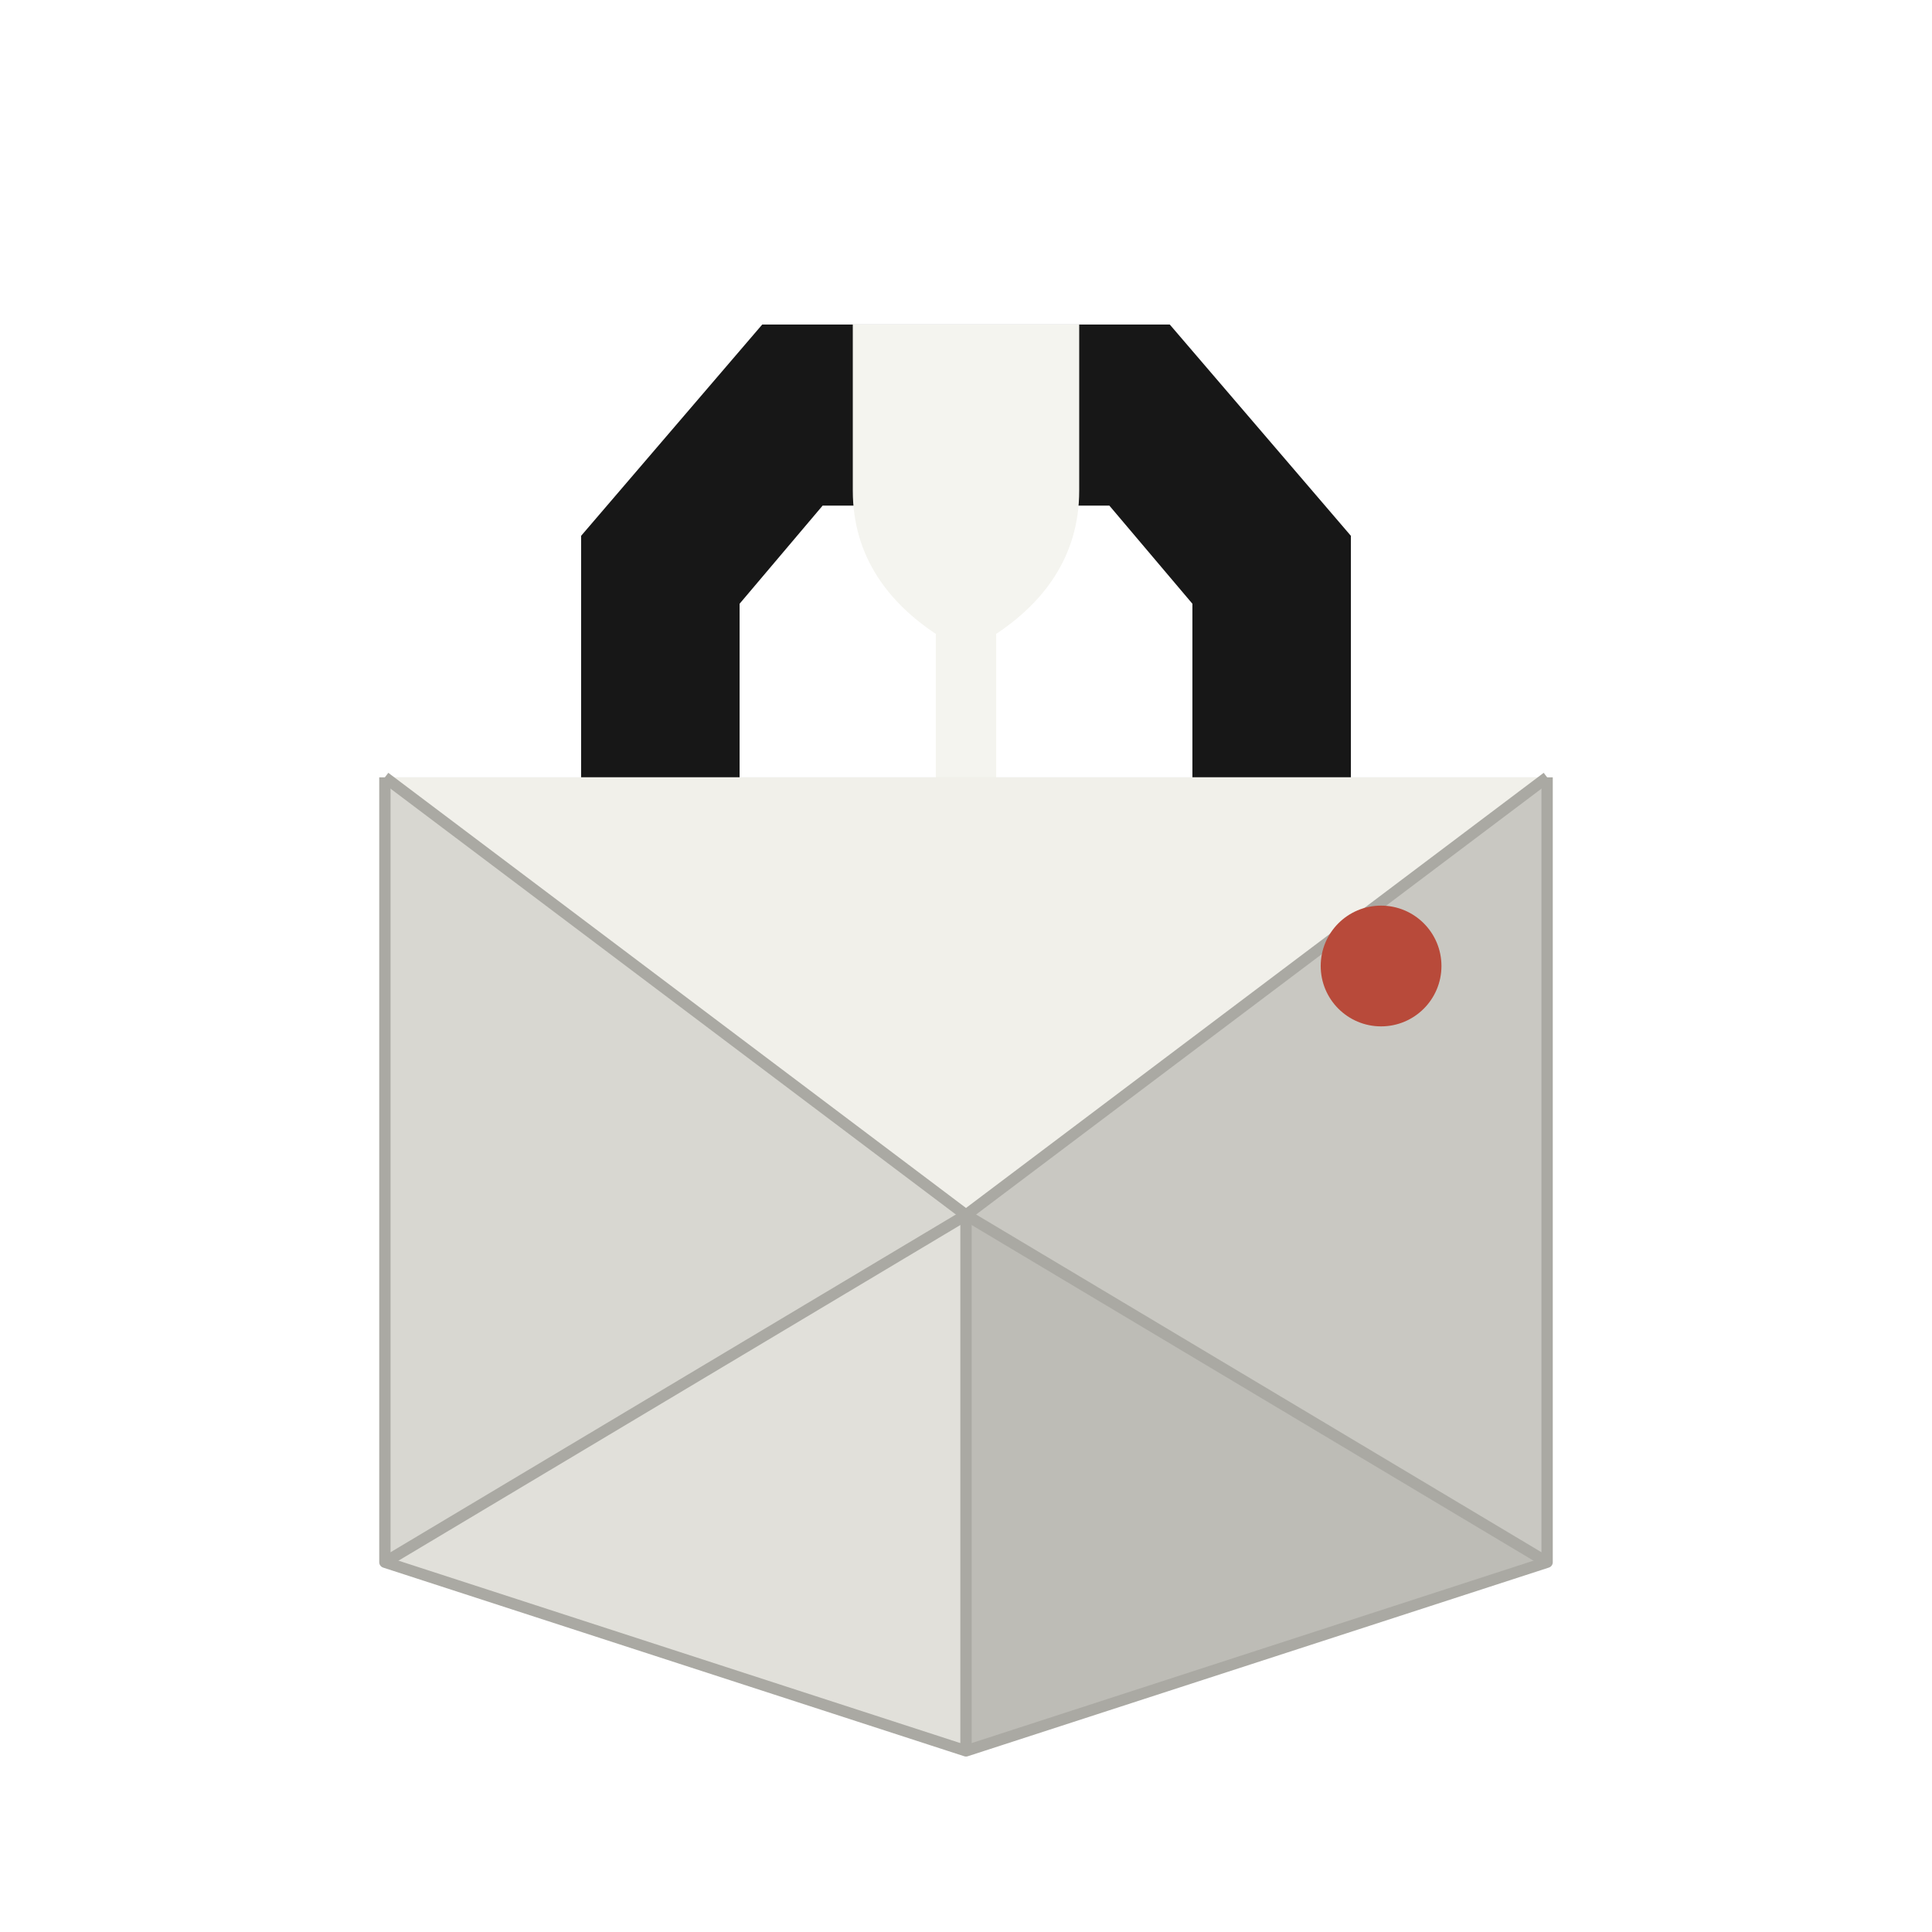
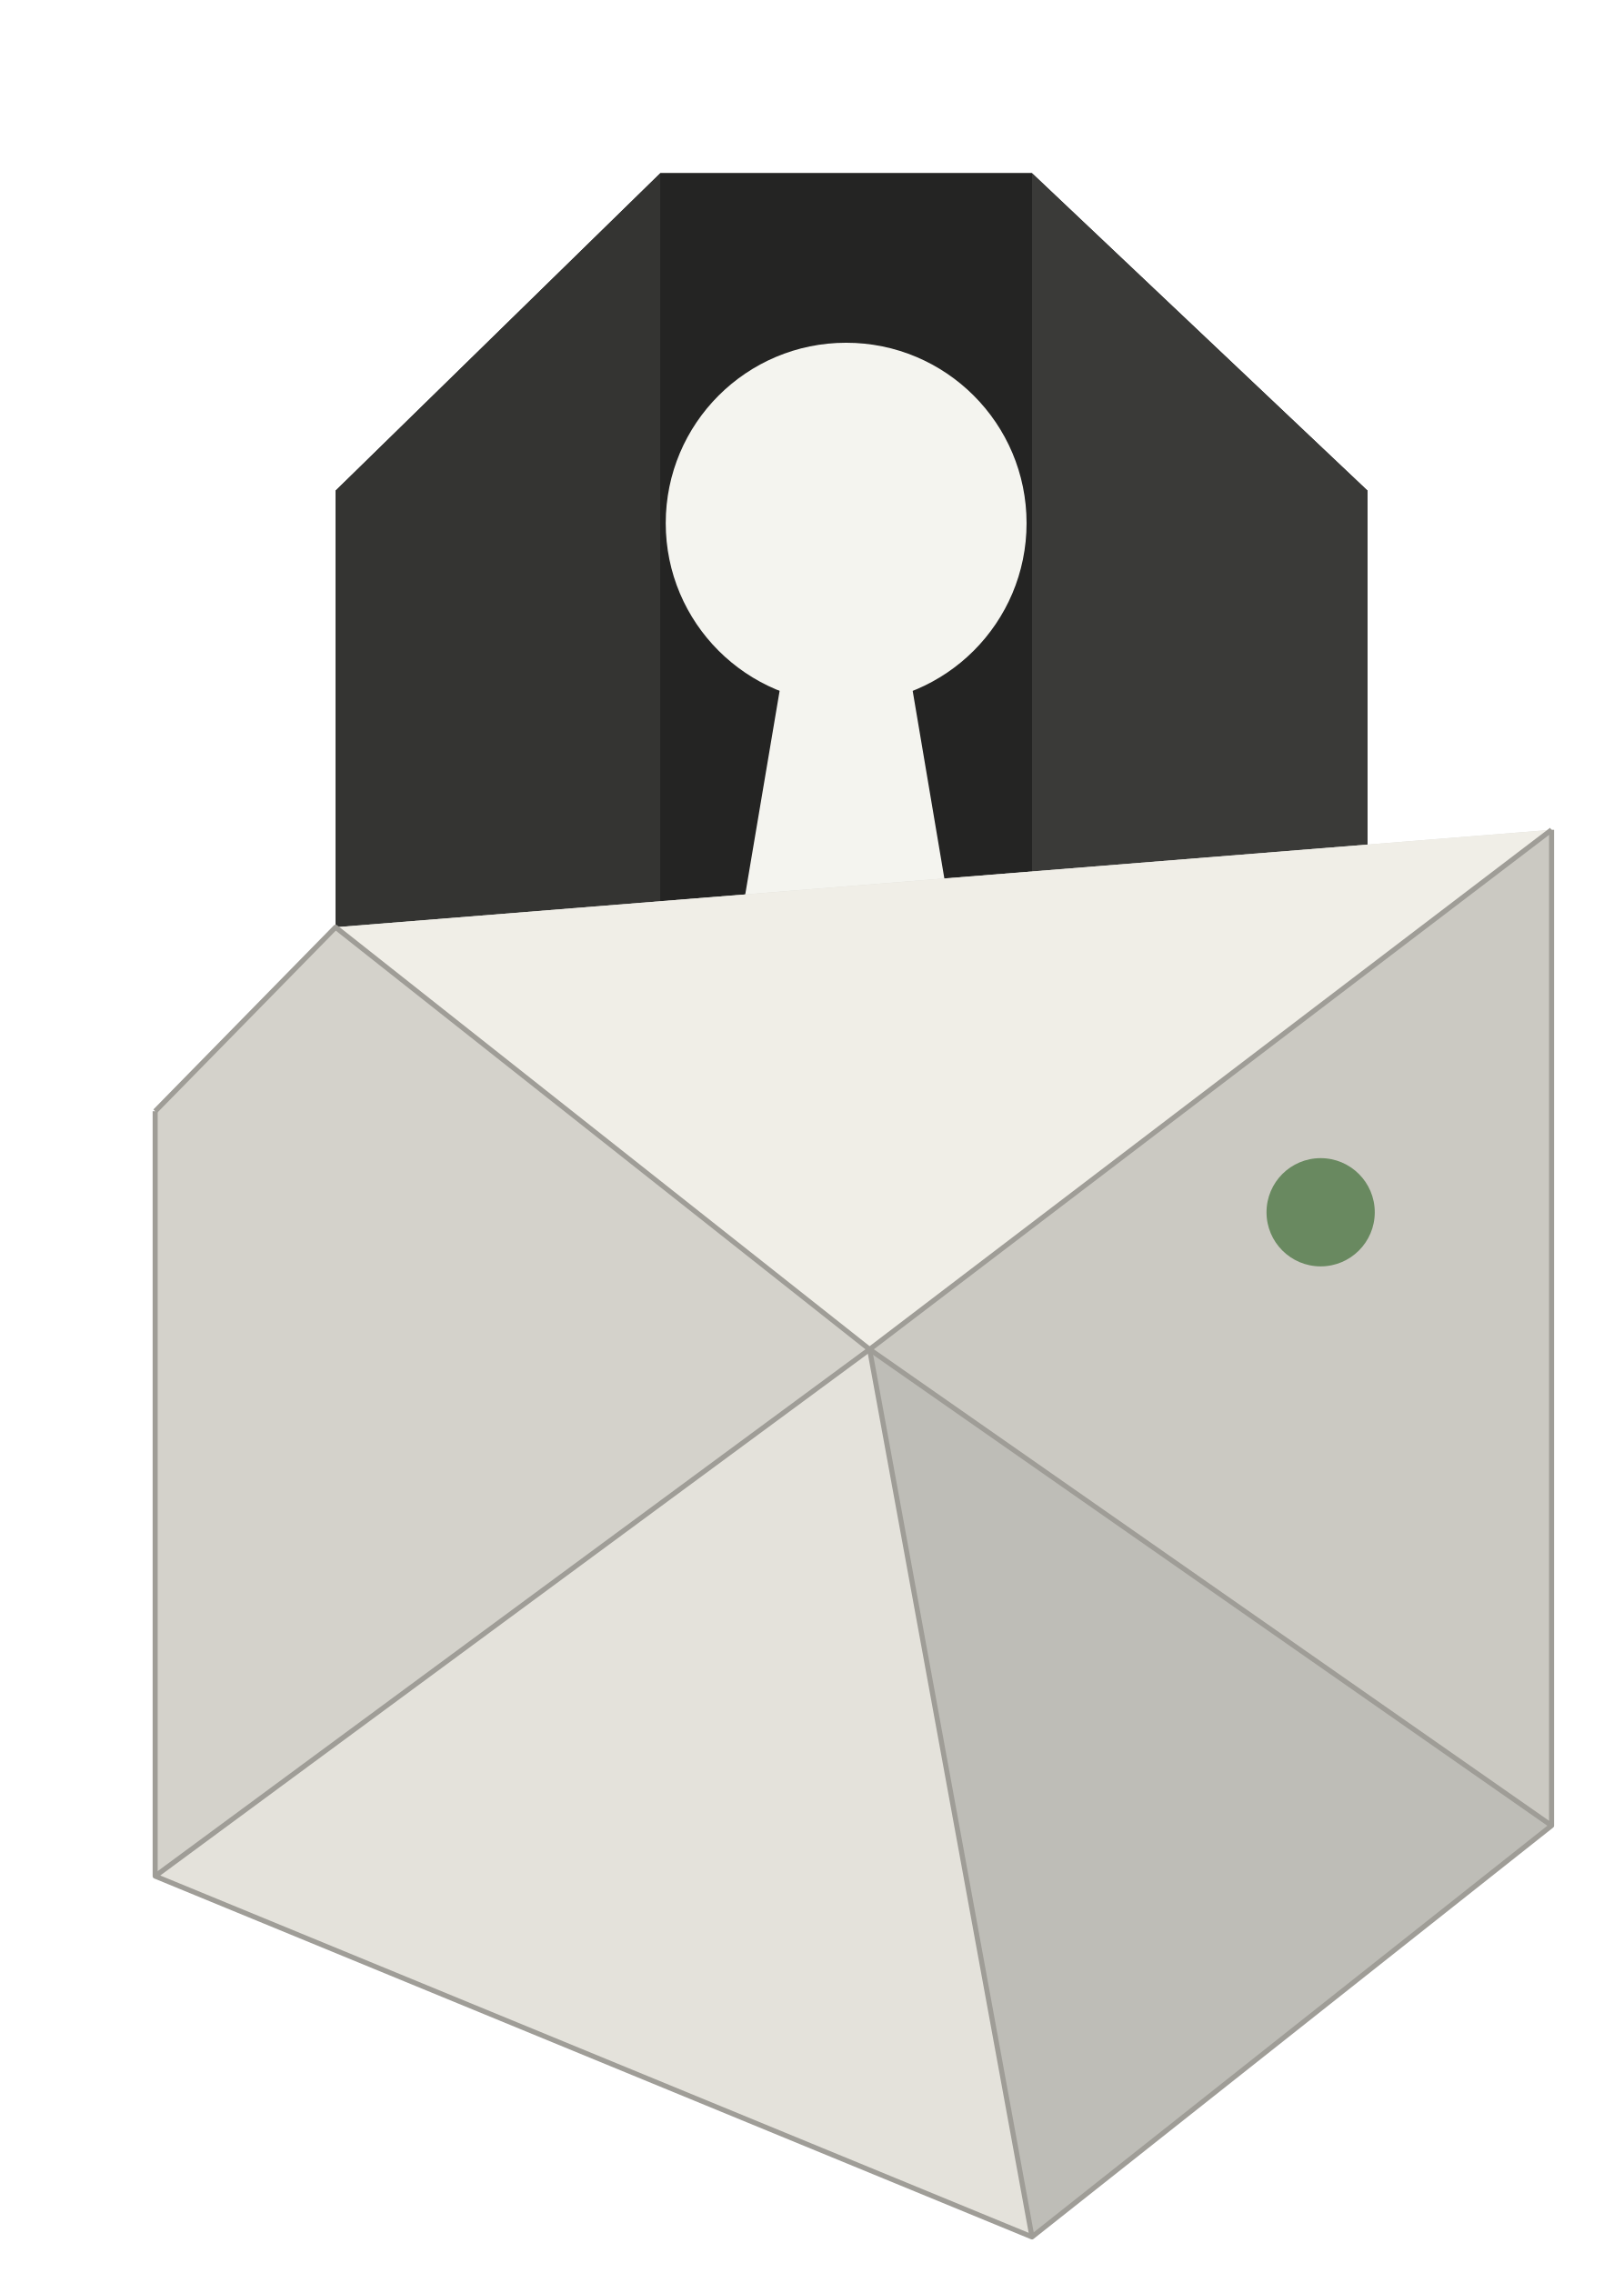
- <svg xmlns="http://www.w3.org/2000/svg" viewBox="0 0 256 256" role="img" aria-labelledby="title desc">
-   <path d="M77 105V71L101 43H155L179 71V105H158V80L147 67H109L98 80V105Z" fill="#171717" />
-   <path d="M113 43H143V65C143 74 138 80 132 84V105H124V84C118 80 113 74 113 65Z" fill="#F4F4EF" />
-   <path d="M51 103H205V207L128 232L51 207Z" fill="#E8E7E1" />
-   <path d="M51 103L128 161L51 207Z" fill="#D8D7D1" />
-   <path d="M205 103L128 161L205 207Z" fill="#C9C8C2" />
-   <path d="M51 103L128 161L205 103Z" fill="#F1F0EA" />
-   <path d="M51 207L128 161L128 232Z" fill="#E1E0DA" />
-   <path d="M205 207L128 161L128 232Z" fill="#BDBCB6" />
-   <g fill="none" stroke="#AAA9A3" stroke-width="1.5" stroke-linejoin="round">
-     <path d="M51 103L128 161L205 103" />
-     <path d="M51 207L128 161L205 207" />
-     <path d="M128 161V232" />
-     <path d="M51 103V207L128 232L205 207V103" />
+ <svg xmlns="http://www.w3.org/2000/svg" viewBox="0 0 450 630" role="img" aria-labelledby="title desc">
+   <path d="M93 257V136L183 48H286L379 136V257Z" fill="#2A2A29" />
+   <path d="M93 136L183 48V257H93Z" fill="#343432" />
+   <path d="M286 48L379 136V257H286Z" fill="#3A3A38" />
+   <path d="M183 48H286V257H183Z" fill="#242423" />
+   <circle cx="234.5" cy="145" r="50" fill="#F4F4EF" />
+   <path d="M218 180H251L264 257H205Z" fill="#F4F4EF" />
+   <path d="M93 257L430 230V506L286 620L43 520V308Z" fill="#DEDCD5" />
+   <path d="M43 308L93 257L241 374L43 520Z" fill="#D4D2CB" />
+   <path d="M430 230L241 374L430 506Z" fill="#CBC9C2" />
+   <path d="M93 257L241 374L430 230Z" fill="#F0EEE7" />
+   <path d="M43 520L241 374L286 620Z" fill="#E4E2DB" />
+   <path d="M241 374L430 506L286 620Z" fill="#BEBDB7" />
+   <g fill="none" stroke="#9F9D97" stroke-width="1.4" stroke-linejoin="round">
+     <path d="M43 308L93 257L241 374L430 230" />
+     <path d="M43 520L241 374L430 506" />
+     <path d="M241 374L286 620" />
+     <path d="M43 308V520L286 620L430 506V230" />
  </g>
-   <circle cx="183" cy="128" r="8" fill="#B84A3A" />
+   <circle cx="366" cy="336" r="15" fill="#698960" />
</svg>
